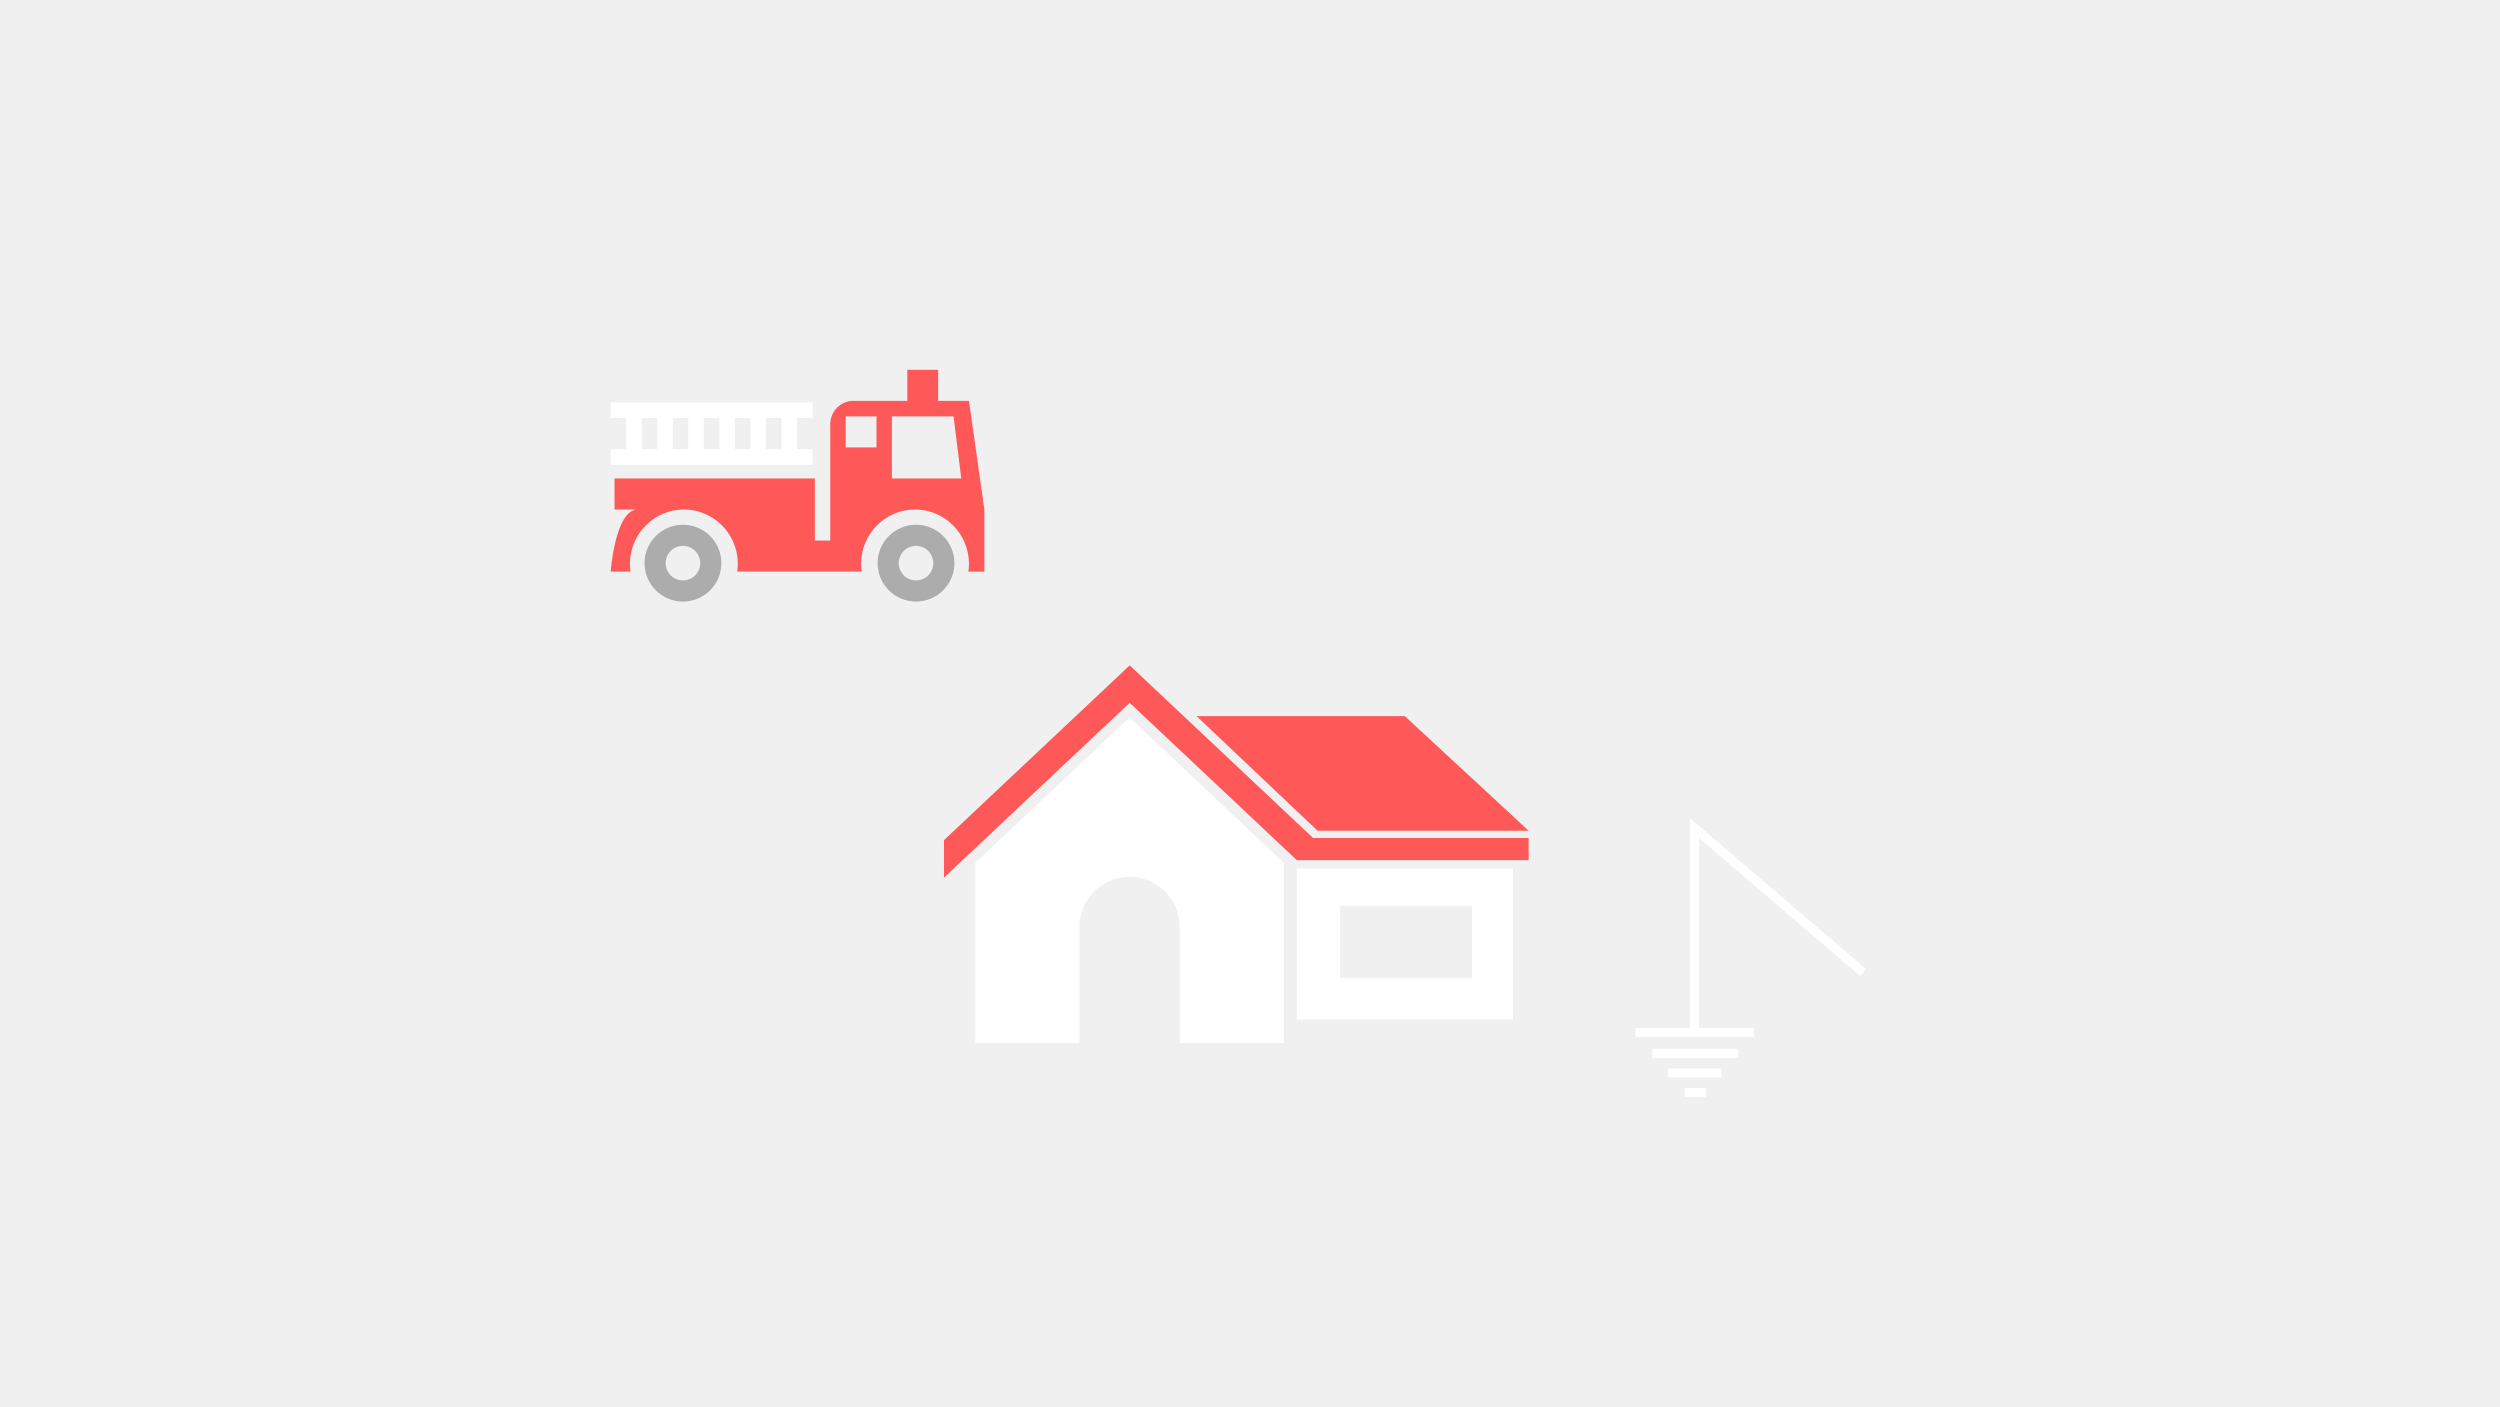
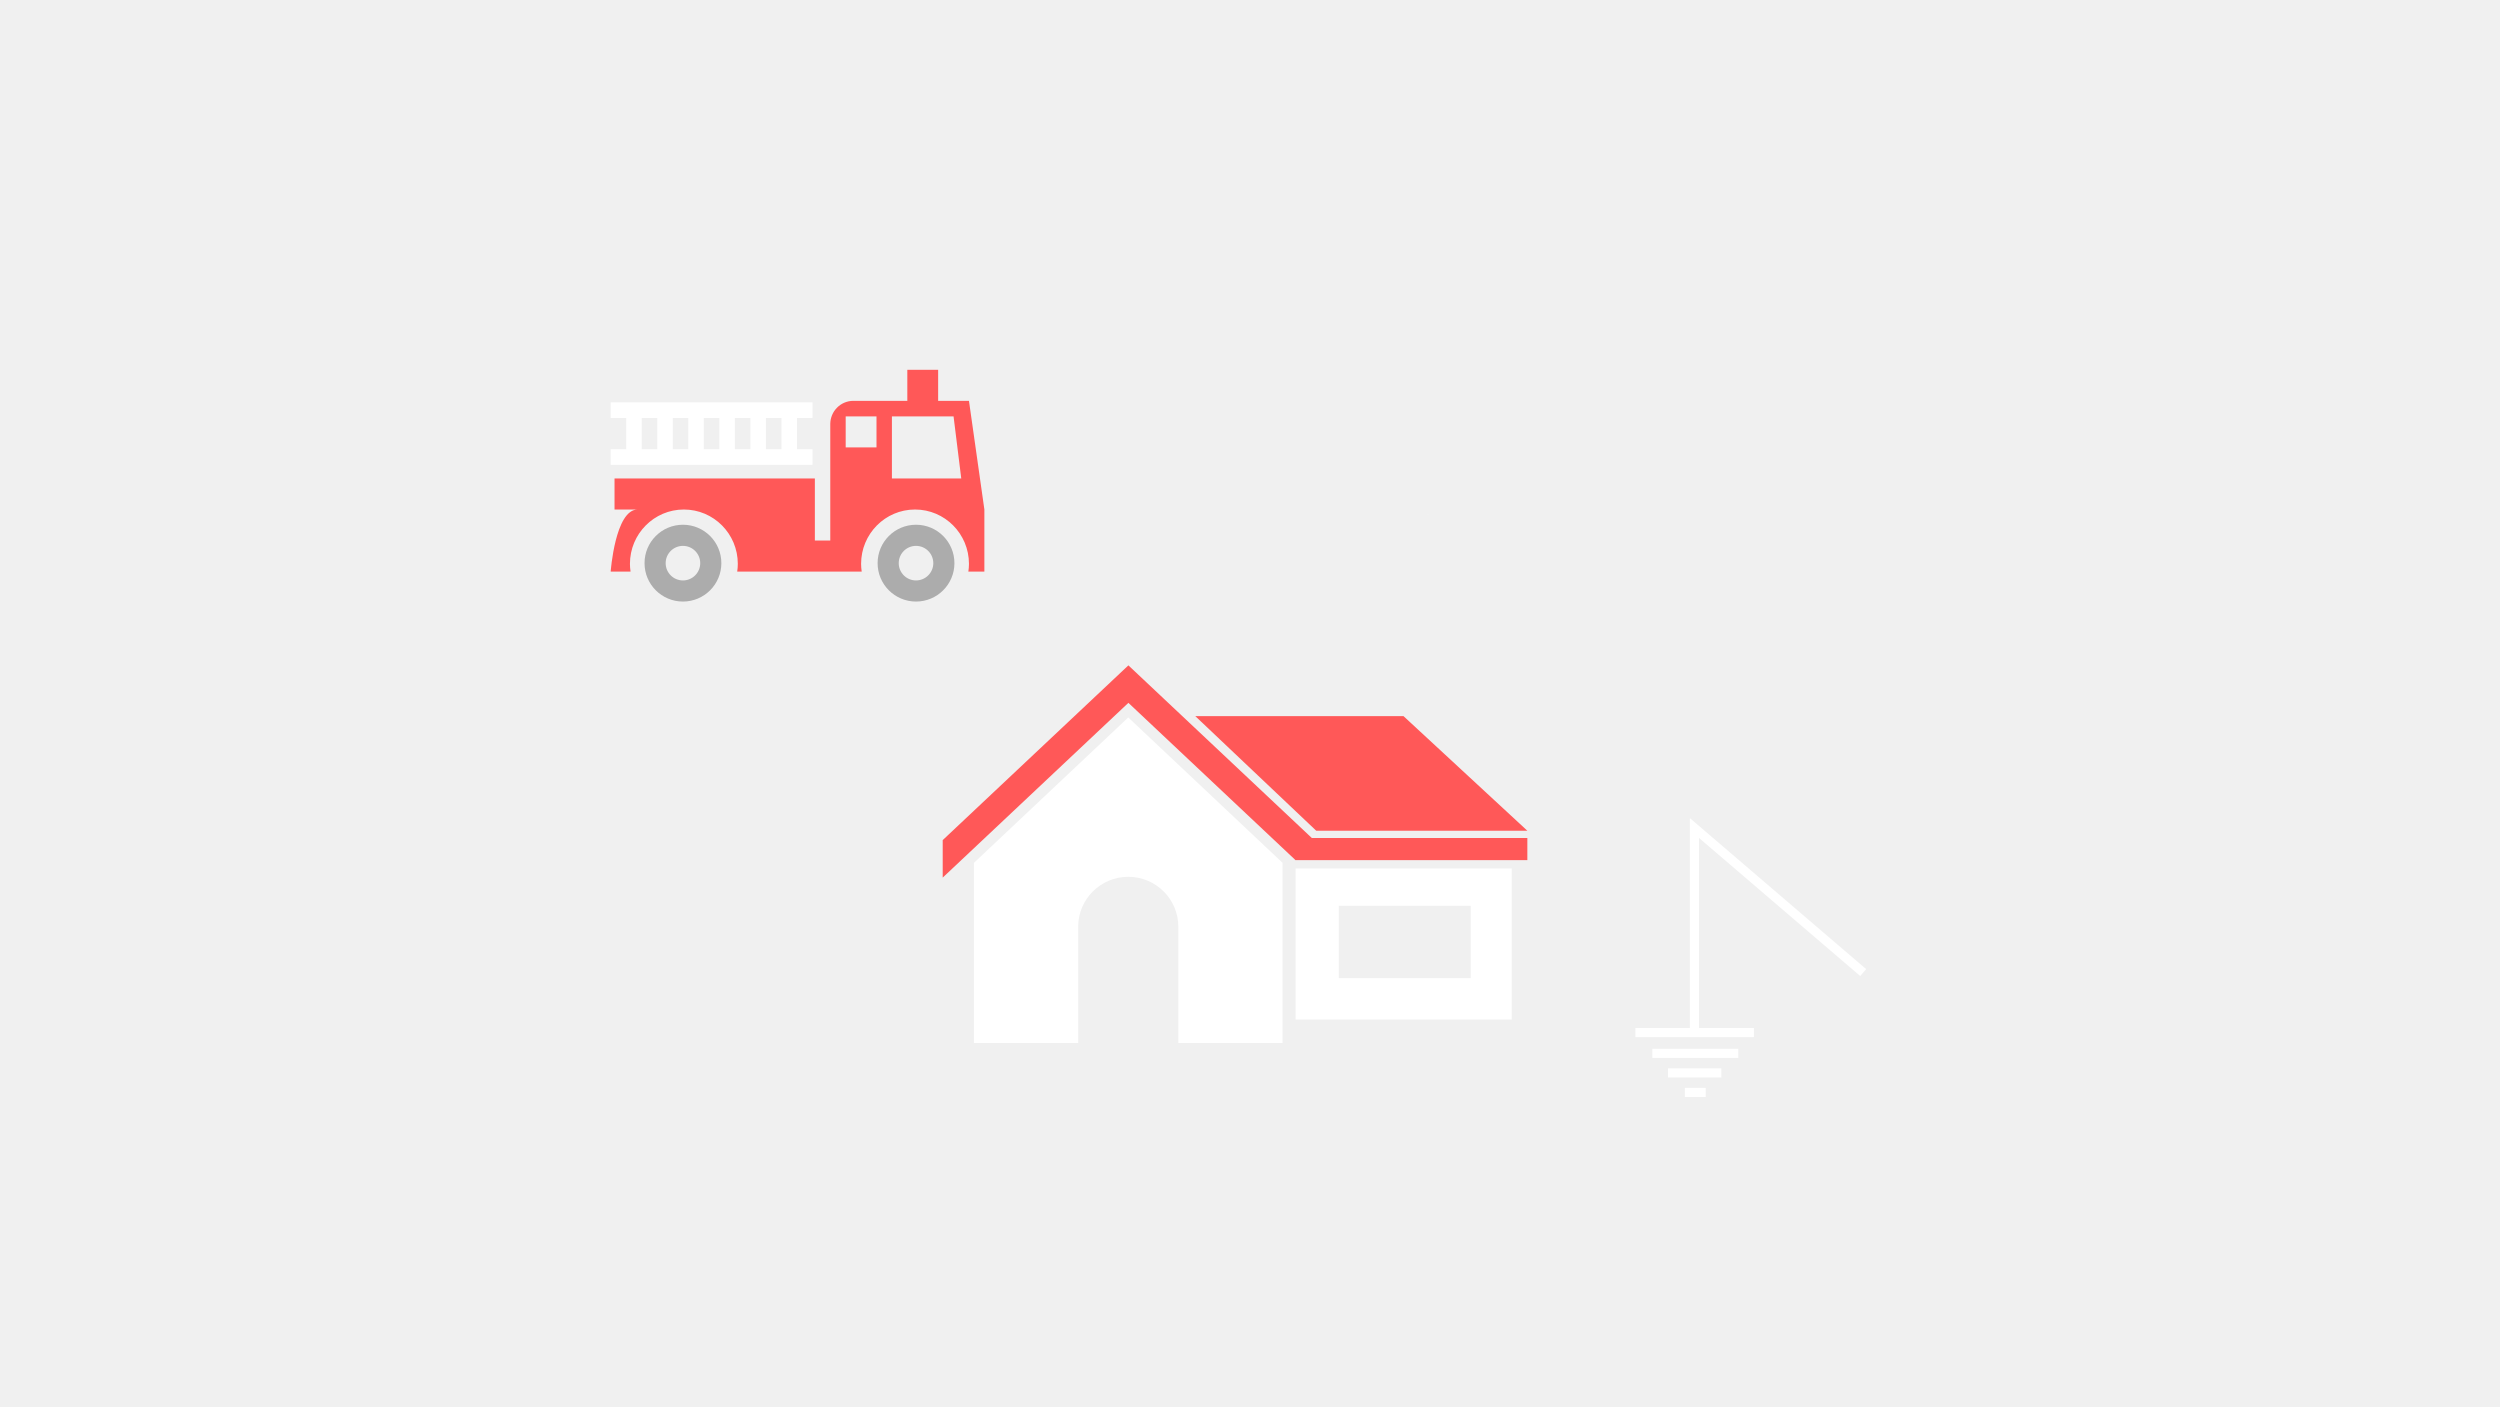
<svg xmlns="http://www.w3.org/2000/svg" width="1920px" height="1080px" viewBox="0 0 1920 1080" version="1.1">
  <defs />
  <g id="Actual-Slides" stroke="none" stroke-width="1" fill="none" fill-rule="evenodd">
    <g id="fireDepartmentComesAndThereIsNoFire">
      <path d="M1098,395.06 L1095,395.06 C1095.536,395.06 1096.051,395.018 1096.538,395 C1097.023,395.06 1097.515,395.06 1098,395.06 Z" id="Shape" fill="#FFFFFF" fill-rule="nonzero" />
-       <g id="Group" transform="translate(725, 511)" fill-rule="nonzero">
-         <path d="M142.5,40 L24,151.645 L24,290 L104.032,290 L104.032,200.764 C104.032,179.57 121.256,162.384 142.5,162.384 C163.744,162.384 180.963,179.576 180.963,200.764 L180.963,290 L261,290 L261,151.645 L142.5,40 Z" id="Shape" fill="#FFFFFF" />
-         <polygon id="Shape" fill="#FF5858" points="194 39 286.868 127 449 127 353.895 39" />
-         <polygon id="Shape" fill="#FF5858" points="449 132.594 449 149.595 293.268 149.595 285.204 149.595 270.971 149.595 270.778 149.595 270.778 149.423 142.607 28.78 0 163 0 134.205 142.607 0 283.491 132.594" />
-         <path d="M271,156 L271,272 L437,272 L437,156 L271,156 Z M405.505,240.187 L304.217,240.187 L304.217,184.627 L405.505,184.627 L405.505,240.187 Z" id="Shape" fill="#FFFFFF" />
-       </g>
      <g id="noun_634617" transform="translate(506, 763)" />
      <g id="Group" transform="translate(1256, 635)" stroke-width="7" stroke="#FFFFFF">
        <polyline id="Shape" points="174.932 111.947 45.333 0.933 45.333 157" />
        <path d="M0,158 L91,158" id="Shape" />
        <path d="M13,174 L79,174" id="Shape" />
        <path d="M25,189 L66,189" id="Shape" />
        <path d="M38,204 L54,204" id="Shape" />
      </g>
      <g id="Firetruck" transform="translate(612.5, 373) scale(-1, 1) translate(-612.5, -373) translate(469, 284)" fill-rule="nonzero">
        <path d="M287,61.001 L275.078,61.001 L275.078,36.999 L287,36.999 L287,25 L132,25 L132,36.999 L143.925,36.999 L143.925,61.001 L132,61.001 L132,73 L287,73 L287,61.001 Z M167.769,61.001 L155.847,61.001 L155.847,36.999 L167.769,36.999 L167.769,61.001 Z M191.614,61.001 L179.692,61.001 L179.692,36.999 L191.614,36.999 L191.614,61.001 Z M215.461,61.001 L203.539,61.001 L203.539,36.999 L215.461,36.999 L215.461,61.001 Z M239.308,61.001 L227.383,61.001 L227.383,36.999 L239.308,36.999 L239.308,61.001 Z M263.156,61.001 L251.231,61.001 L251.231,36.999 L263.156,36.999 L263.156,61.001 Z" id="Shape" fill="#FFFFFF" transform="translate(209.5, 49) scale(-1, 1) translate(-209.5, -49) " />
        <path d="M231.5,119 C215.205,119 202,132.211 202,148.5 C202,164.795 215.205,178 231.5,178 C247.795,178 261,164.795 261,148.5 C261,132.214 247.795,119 231.5,119 M231.5,161.778 C224.181,161.778 218.222,155.826 218.222,148.503 C218.222,141.187 224.181,135.228 231.5,135.228 C238.819,135.228 244.775,141.187 244.775,148.503 C244.775,155.826 238.819,161.778 231.5,161.778" id="Shape" fill="#ACACAC" transform="translate(231.5, 148.5) scale(-1, 1) translate(-231.5, -148.5) " />
        <path d="M52.5,119 C36.205,119 23,132.211 23,148.5 C23,164.795 36.205,178 52.5,178 C68.795,178 82,164.795 82,148.5 C82,132.214 68.795,119 52.5,119 M52.5,161.778 C45.181,161.778 39.225,155.826 39.225,148.503 C39.225,141.187 45.181,135.228 52.5,135.228 C59.819,135.228 65.778,141.187 65.778,148.503 C65.778,155.826 59.819,161.778 52.5,161.778" id="Shape" fill="#ACACAC" transform="translate(52.5, 148.5) scale(-1, 1) translate(-52.5, -148.5) " />
        <path d="M275.166,23.844 L251.495,23.844 L251.495,0 L227.824,0 L227.824,23.844 L186.4,23.844 C176.601,23.844 168.651,31.856 168.651,41.728 L168.651,107.303 L168.651,131.15 L156.814,131.15 L156.814,107.303 L156.814,83.459 L2.959,83.459 L2.959,107.303 L20.712,107.303 C3.457,107.306 0,155 0,155 L15.268,155 C14.991,153.044 14.796,151.065 14.796,149.037 C14.796,125.997 33.343,107.306 56.217,107.306 C79.091,107.306 97.637,125.994 97.637,149.037 C97.637,151.065 97.452,153.044 97.175,155 L192.791,155 C192.513,153.044 192.319,151.065 192.319,149.037 C192.319,125.997 210.865,107.306 233.739,107.306 C256.613,107.306 275.163,125.994 275.163,149.037 C275.163,151.065 274.975,153.044 274.697,155 L287,155 L287,107.306 L275.166,23.844 Z M204.156,59.616 L180.485,59.616 L180.485,35.769 L204.156,35.769 L204.156,59.616 Z M215.99,83.463 L215.99,35.769 L227.824,35.769 L251.495,35.769 L263.329,35.769 L269.244,83.463 L215.99,83.463 L215.99,83.463 Z" id="Shape" fill="#FF5858" transform="translate(143.5, 77.5) scale(-1, 1) translate(-143.5, -77.5) " />
      </g>
+       <g id="Group" transform="translate(724, 511)" fill-rule="nonzero">
+         <path d="M142.5,40 L24,151.645 L24,290 L104.032,290 L104.032,200.764 C104.032,179.57 121.256,162.384 142.5,162.384 C163.744,162.384 180.963,179.576 180.963,200.764 L180.963,290 L261,290 L261,151.645 L142.5,40 Z" id="Shape" fill="#FFFFFF" />
+         <polygon id="Shape" fill="#FF5858" points="194 39 286.868 127 449 127 353.895 39" />
+         <polygon id="Shape" fill="#FF5858" points="449 132.594 449 149.595 293.268 149.595 285.204 149.595 270.971 149.595 270.778 149.595 270.778 149.423 142.607 28.78 0 163 0 134.205 142.607 0 283.491 132.594" />
+         <path d="M271,156 L271,272 L437,272 L437,156 L271,156 Z M405.505,240.187 L304.217,240.187 L304.217,184.627 L405.505,184.627 L405.505,240.187 Z" id="Shape" fill="#FFFFFF" />
+       </g>
    </g>
  </g>
</svg>
